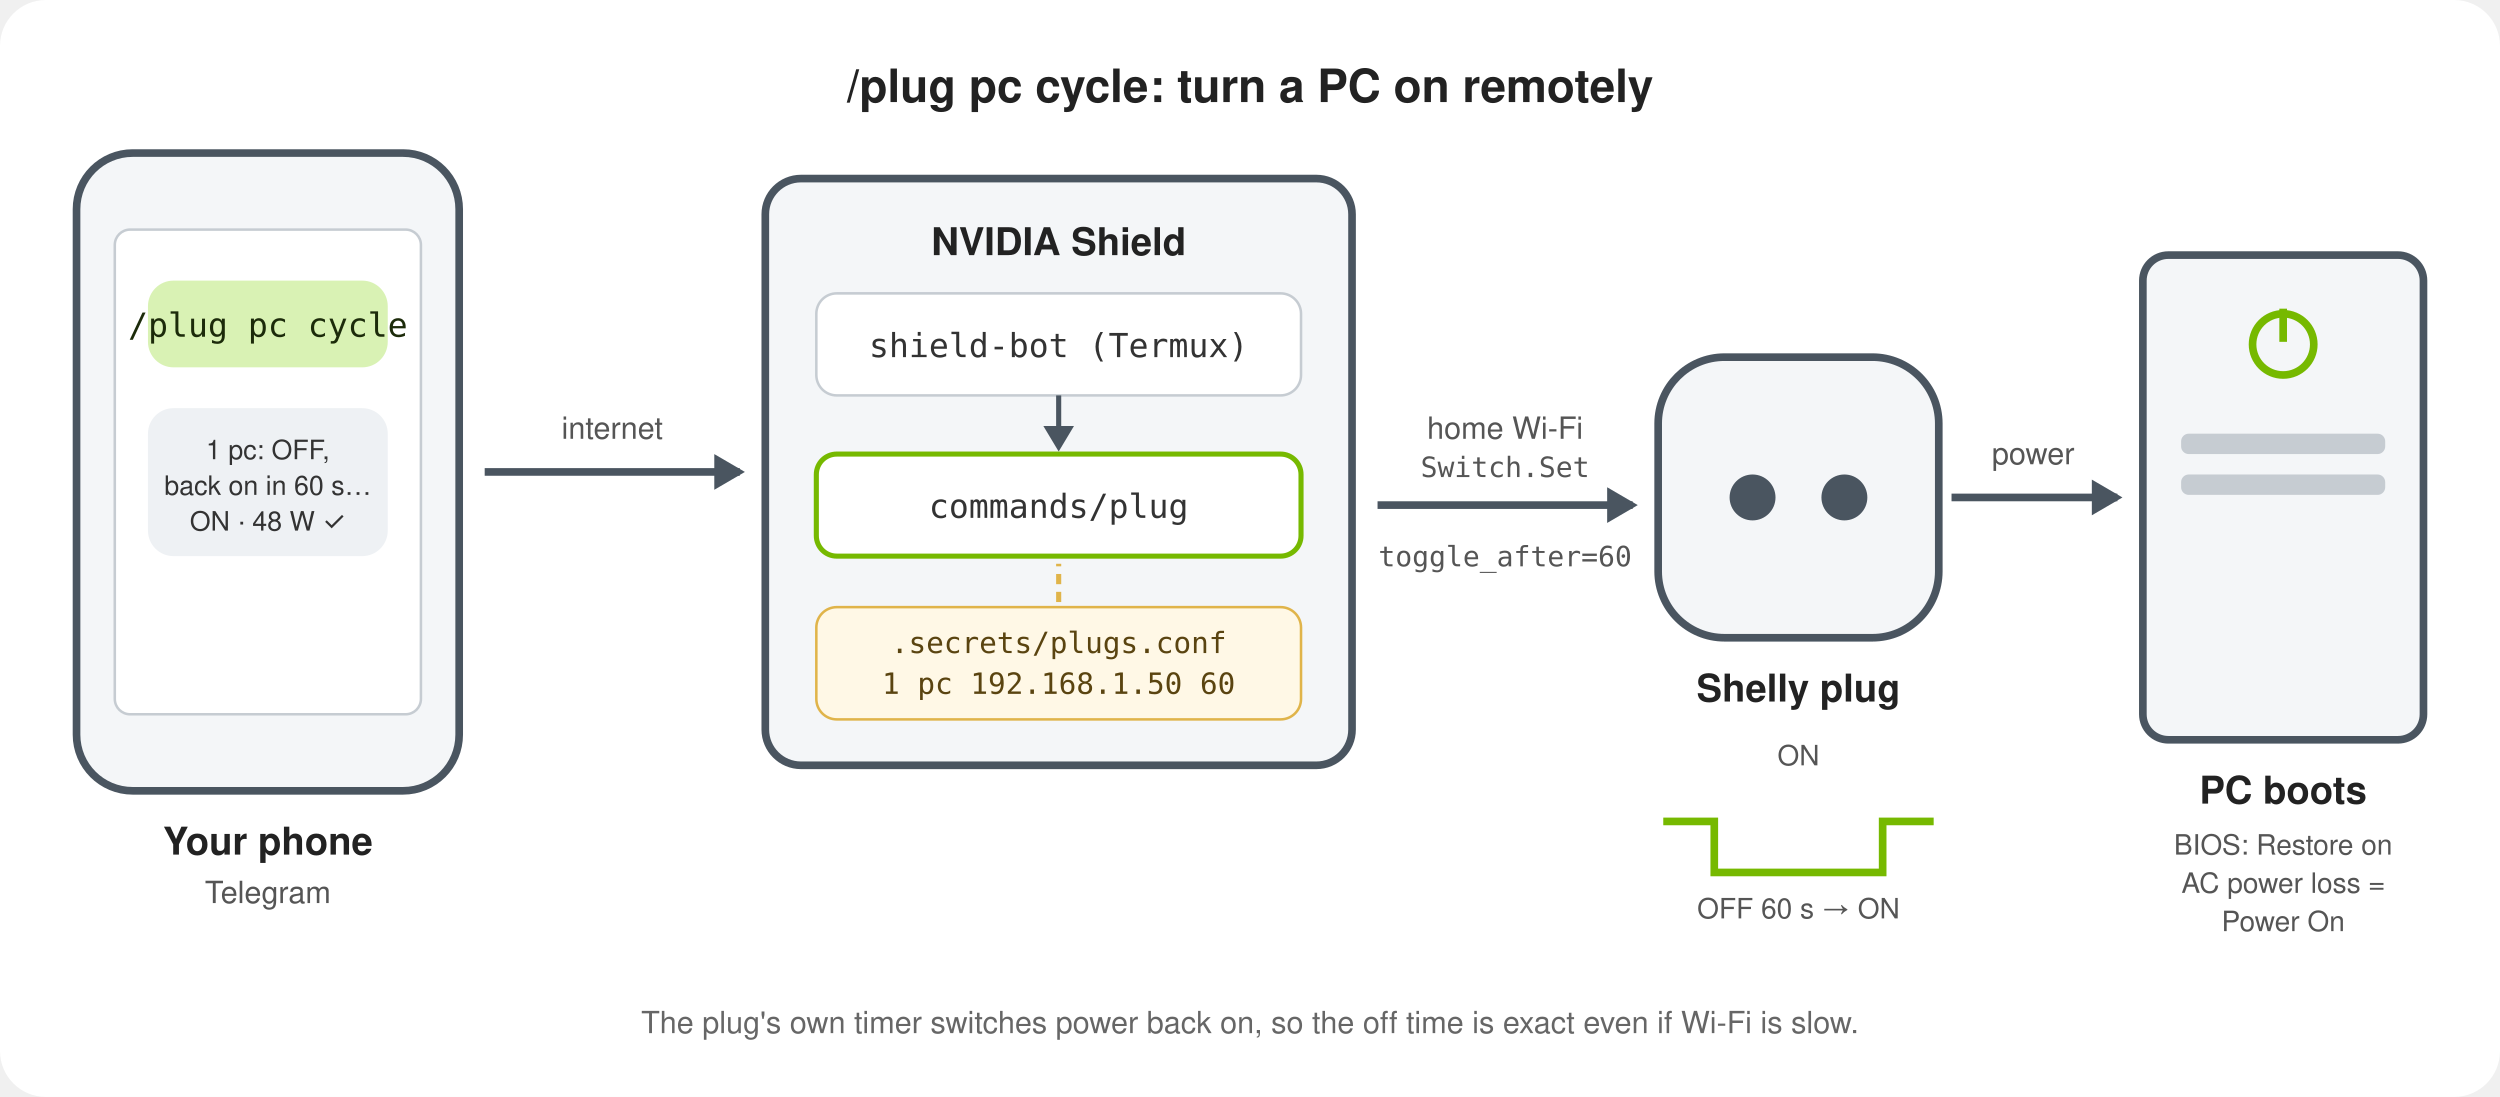
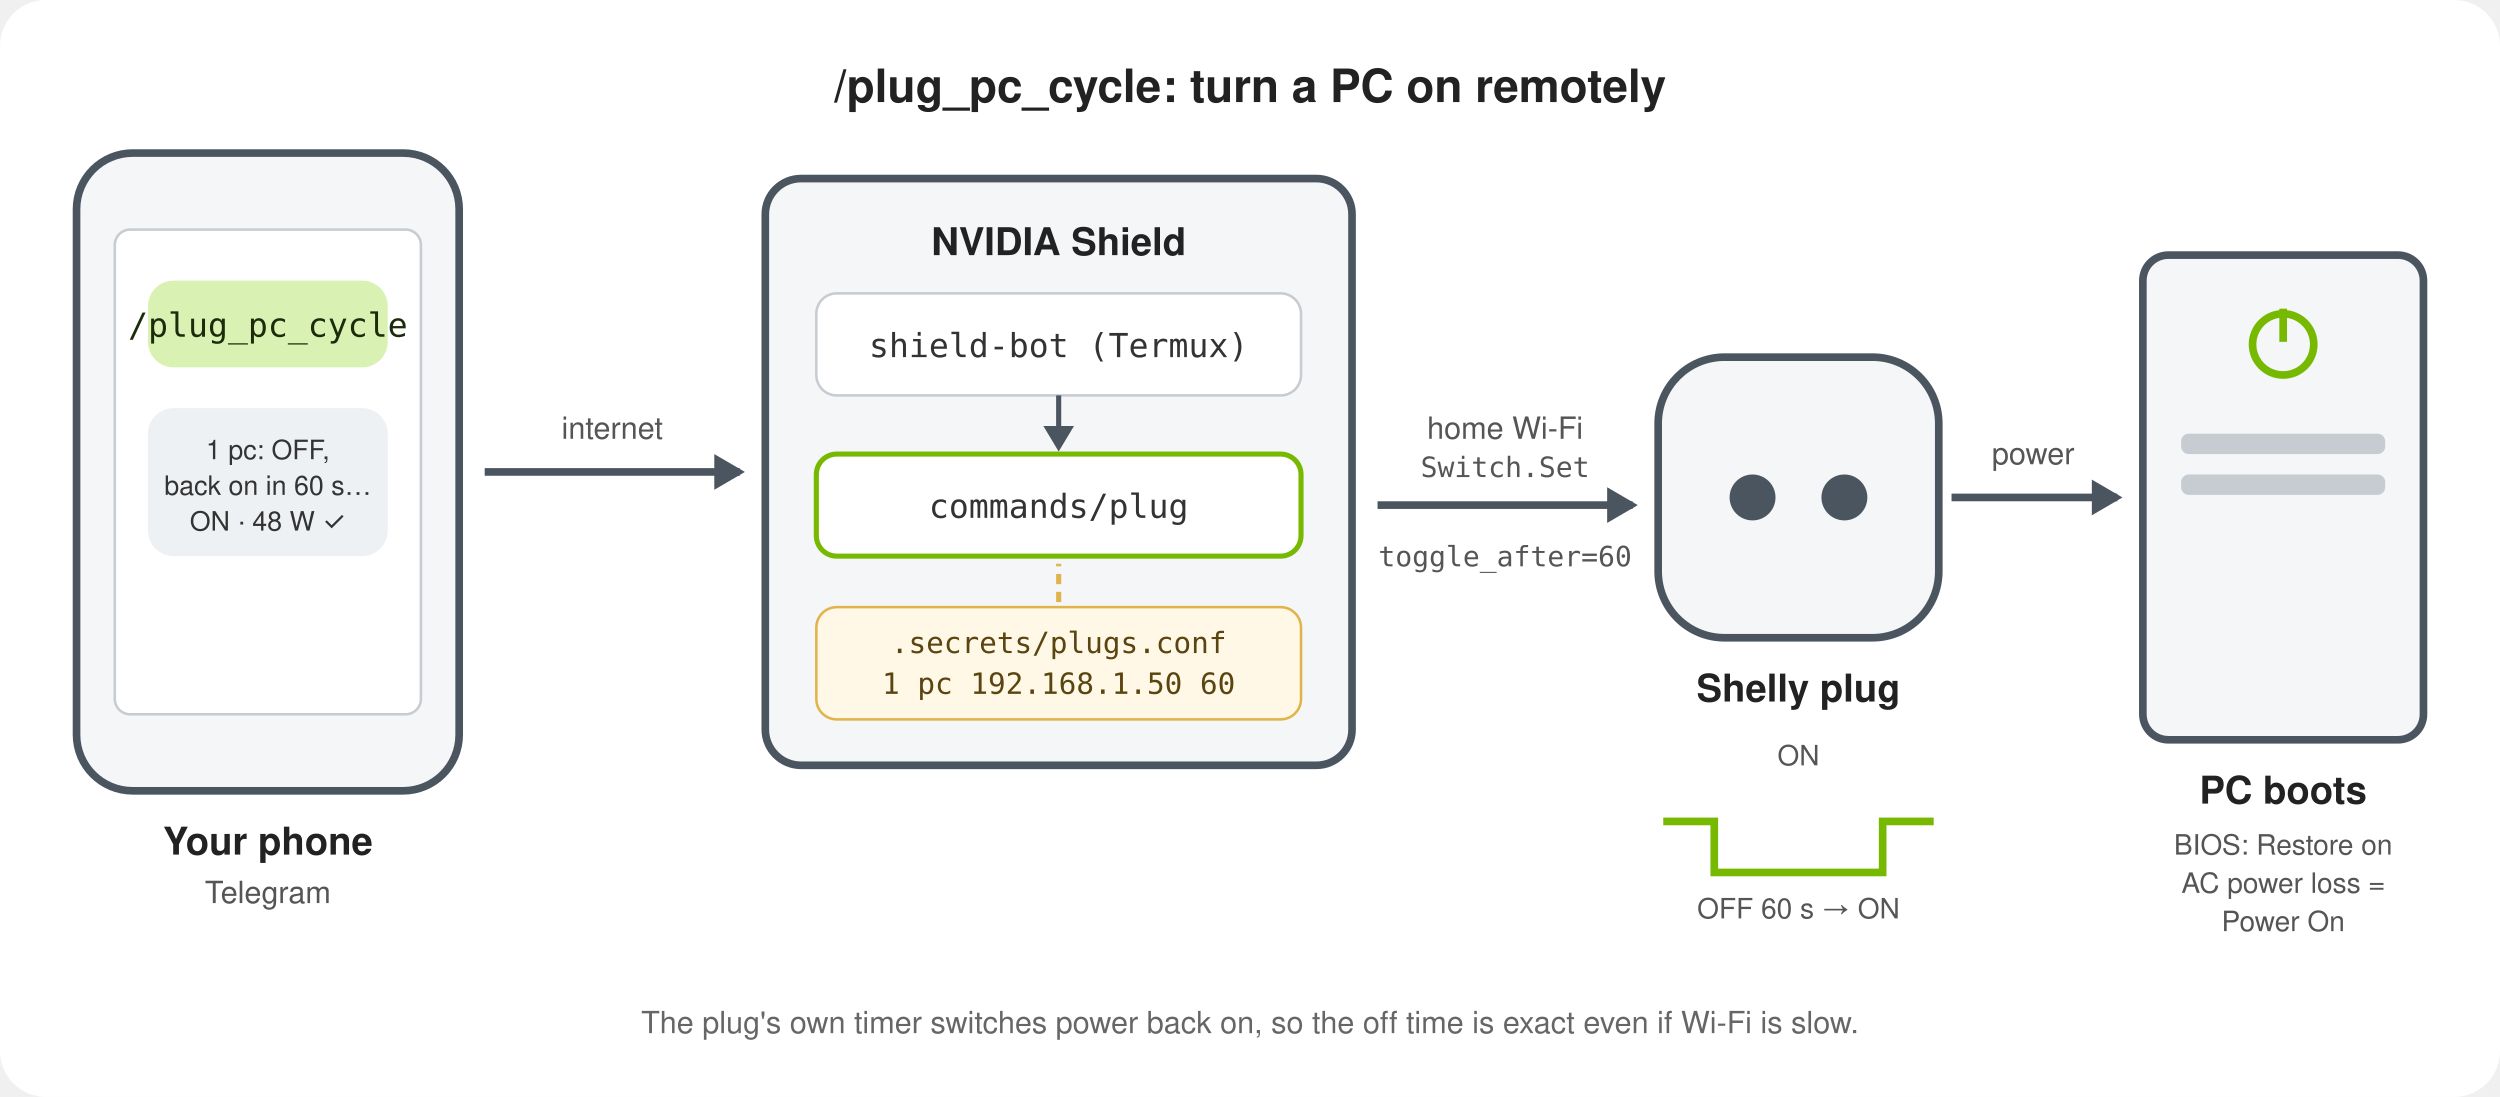
<svg xmlns="http://www.w3.org/2000/svg" width="980" height="430" viewBox="0 0 980 430" font-family="-apple-system, Segoe UI, Helvetica, Arial, sans-serif">
  <rect width="980" height="430" rx="18" fill="#ffffff" />
  <rect x="30" y="60" width="150" height="250" rx="22" fill="#f4f6f8" stroke="#4a5560" stroke-width="3" />
  <rect x="45" y="90" width="120" height="190" rx="6" fill="#ffffff" stroke="#c6ccd2" />
  <rect x="58" y="110" width="94" height="34" rx="10" fill="#d9f2b4" />
-   <text x="105" y="132" text-anchor="middle" font-size="13" font-family="Menlo, monospace" fill="#1c2b0a">/plug pc cycle</text>
+   <text x="105" y="132" text-anchor="middle" font-size="13" font-family="Menlo, monospace" fill="#1c2b0a">/plug_pc_cycle</text>
  <rect x="58" y="160" width="94" height="58" rx="10" fill="#eef1f4" />
  <text x="105" y="180" text-anchor="middle" font-size="10.5" fill="#333">1 pc: OFF,</text>
  <text x="105" y="194" text-anchor="middle" font-size="10.5" fill="#333">back on in 60 s…</text>
  <text x="105" y="208" text-anchor="middle" font-size="10.5" fill="#333">ON · 48 W ✓</text>
  <text x="105" y="335" text-anchor="middle" font-size="15" font-weight="600" fill="#222">Your phone</text>
  <text x="105" y="354" text-anchor="middle" font-size="12" fill="#555">Telegram</text>
  <line x1="190" y1="185" x2="290" y2="185" stroke="#4a5560" stroke-width="3" />
  <text x="240" y="172" text-anchor="middle" font-size="12" fill="#555">internet</text>
  <rect x="300" y="70" width="230" height="230" rx="14" fill="#f4f6f8" stroke="#4a5560" stroke-width="3" />
  <text x="415" y="100" text-anchor="middle" font-size="15" font-weight="600" fill="#222">NVIDIA Shield</text>
  <rect x="320" y="115" width="190" height="40" rx="8" fill="#ffffff" stroke="#c6ccd2" />
  <text x="415" y="140" text-anchor="middle" font-size="13" font-family="Menlo, monospace" fill="#333">shield-bot (Termux)</text>
  <line x1="415" y1="155" x2="415" y2="175" stroke="#4a5560" stroke-width="2" />
  <rect x="320" y="178" width="190" height="40" rx="8" fill="#ffffff" stroke="#76b900" stroke-width="2" />
  <text x="415" y="203" text-anchor="middle" font-size="13" font-family="Menlo, monospace" fill="#333">commands/plug</text>
  <rect x="320" y="238" width="190" height="44" rx="8" fill="#fff8e6" stroke="#e0b44a" />
  <text x="415" y="256" text-anchor="middle" font-size="11.5" font-family="Menlo, monospace" fill="#5a4410">.secrets/plugs.conf</text>
  <text x="415" y="272" text-anchor="middle" font-size="11.5" font-family="Menlo, monospace" fill="#5a4410">1 pc 192.168.1.50 60</text>
  <line x1="415" y1="236" x2="415" y2="221" stroke="#e0b44a" stroke-width="2" stroke-dasharray="4 3" />
  <line x1="540" y1="198" x2="640" y2="198" stroke="#4a5560" stroke-width="3" />
  <text x="590" y="172" text-anchor="middle" font-size="12" fill="#555">home Wi-Fi</text>
  <text x="590" y="187" text-anchor="middle" font-size="11" font-family="Menlo, monospace" fill="#555">Switch.Set</text>
  <text x="590" y="222" text-anchor="middle" font-size="11" font-family="Menlo, monospace" fill="#555">toggle_after=60</text>
  <rect x="650" y="140" width="110" height="110" rx="26" fill="#f4f6f8" stroke="#4a5560" stroke-width="3" />
  <circle cx="687" cy="195" r="9" fill="#4a5560" />
  <circle cx="723" cy="195" r="9" fill="#4a5560" />
  <text x="705" y="275" text-anchor="middle" font-size="15" font-weight="600" fill="#222">Shelly plug</text>
  <text x="705" y="300" text-anchor="middle" font-size="11" fill="#555">ON</text>
  <polyline points="652,322 672,322 672,342 738,342 738,322 758,322" fill="none" stroke="#76b900" stroke-width="3" />
  <text x="705" y="360" text-anchor="middle" font-size="11" fill="#555">OFF 60 s → ON</text>
  <line x1="765" y1="195" x2="830" y2="195" stroke="#4a5560" stroke-width="3" />
  <text x="797" y="182" text-anchor="middle" font-size="12" fill="#555">power</text>
  <rect x="840" y="100" width="110" height="190" rx="10" fill="#f4f6f8" stroke="#4a5560" stroke-width="3" />
  <circle cx="895" cy="135" r="12" fill="none" stroke="#76b900" stroke-width="3" />
  <line x1="895" y1="121" x2="895" y2="134" stroke="#76b900" stroke-width="3" />
  <rect x="855" y="170" width="80" height="8" rx="3" fill="#c6ccd2" />
  <rect x="855" y="186" width="80" height="8" rx="3" fill="#c6ccd2" />
  <text x="895" y="315" text-anchor="middle" font-size="15" font-weight="600" fill="#222">PC boots</text>
  <text x="895" y="335" text-anchor="middle" font-size="11" fill="#555">BIOS: Restore on</text>
  <text x="895" y="350" text-anchor="middle" font-size="11" fill="#555">AC power loss =</text>
  <text x="895" y="365" text-anchor="middle" font-size="11" fill="#555">Power On</text>
  <polygon points="292,185 280,178 280,192" fill="#4a5560" />
  <polygon points="415,177 409,167 421,167" fill="#4a5560" />
  <polygon points="642,198 630,191 630,205" fill="#4a5560" />
  <polygon points="832,195 820,188 820,202" fill="#4a5560" />
-   <text x="490" y="40" text-anchor="middle" font-size="18" font-weight="700" fill="#222">/plug pc cycle: turn a PC on remotely</text>
+   <text x="490" y="40" text-anchor="middle" font-size="18" font-weight="700" fill="#222">/plug_pc_cycle: turn a PC on remotely</text>
  <text x="490" y="405" text-anchor="middle" font-size="12" fill="#666">The plug's own timer switches power back on, so the off time is exact even if Wi-Fi is slow.</text>
</svg>
